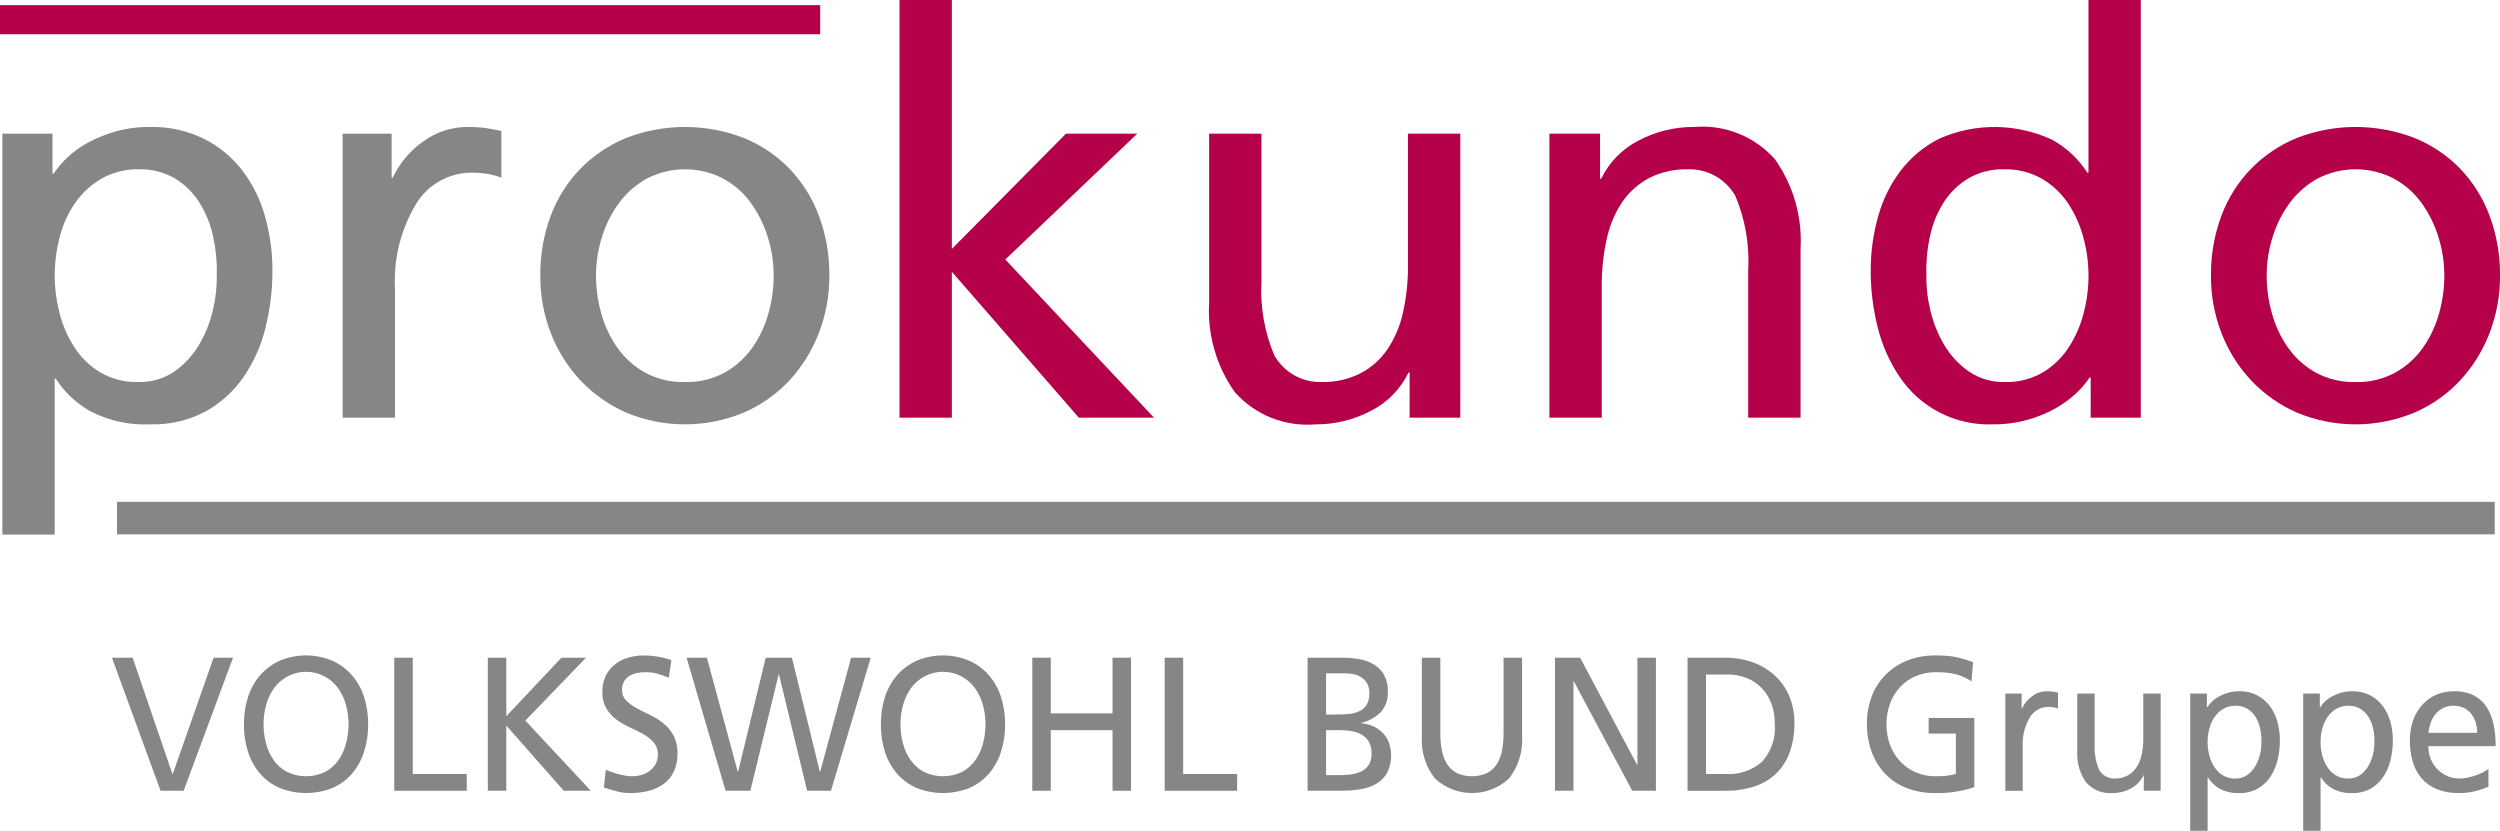
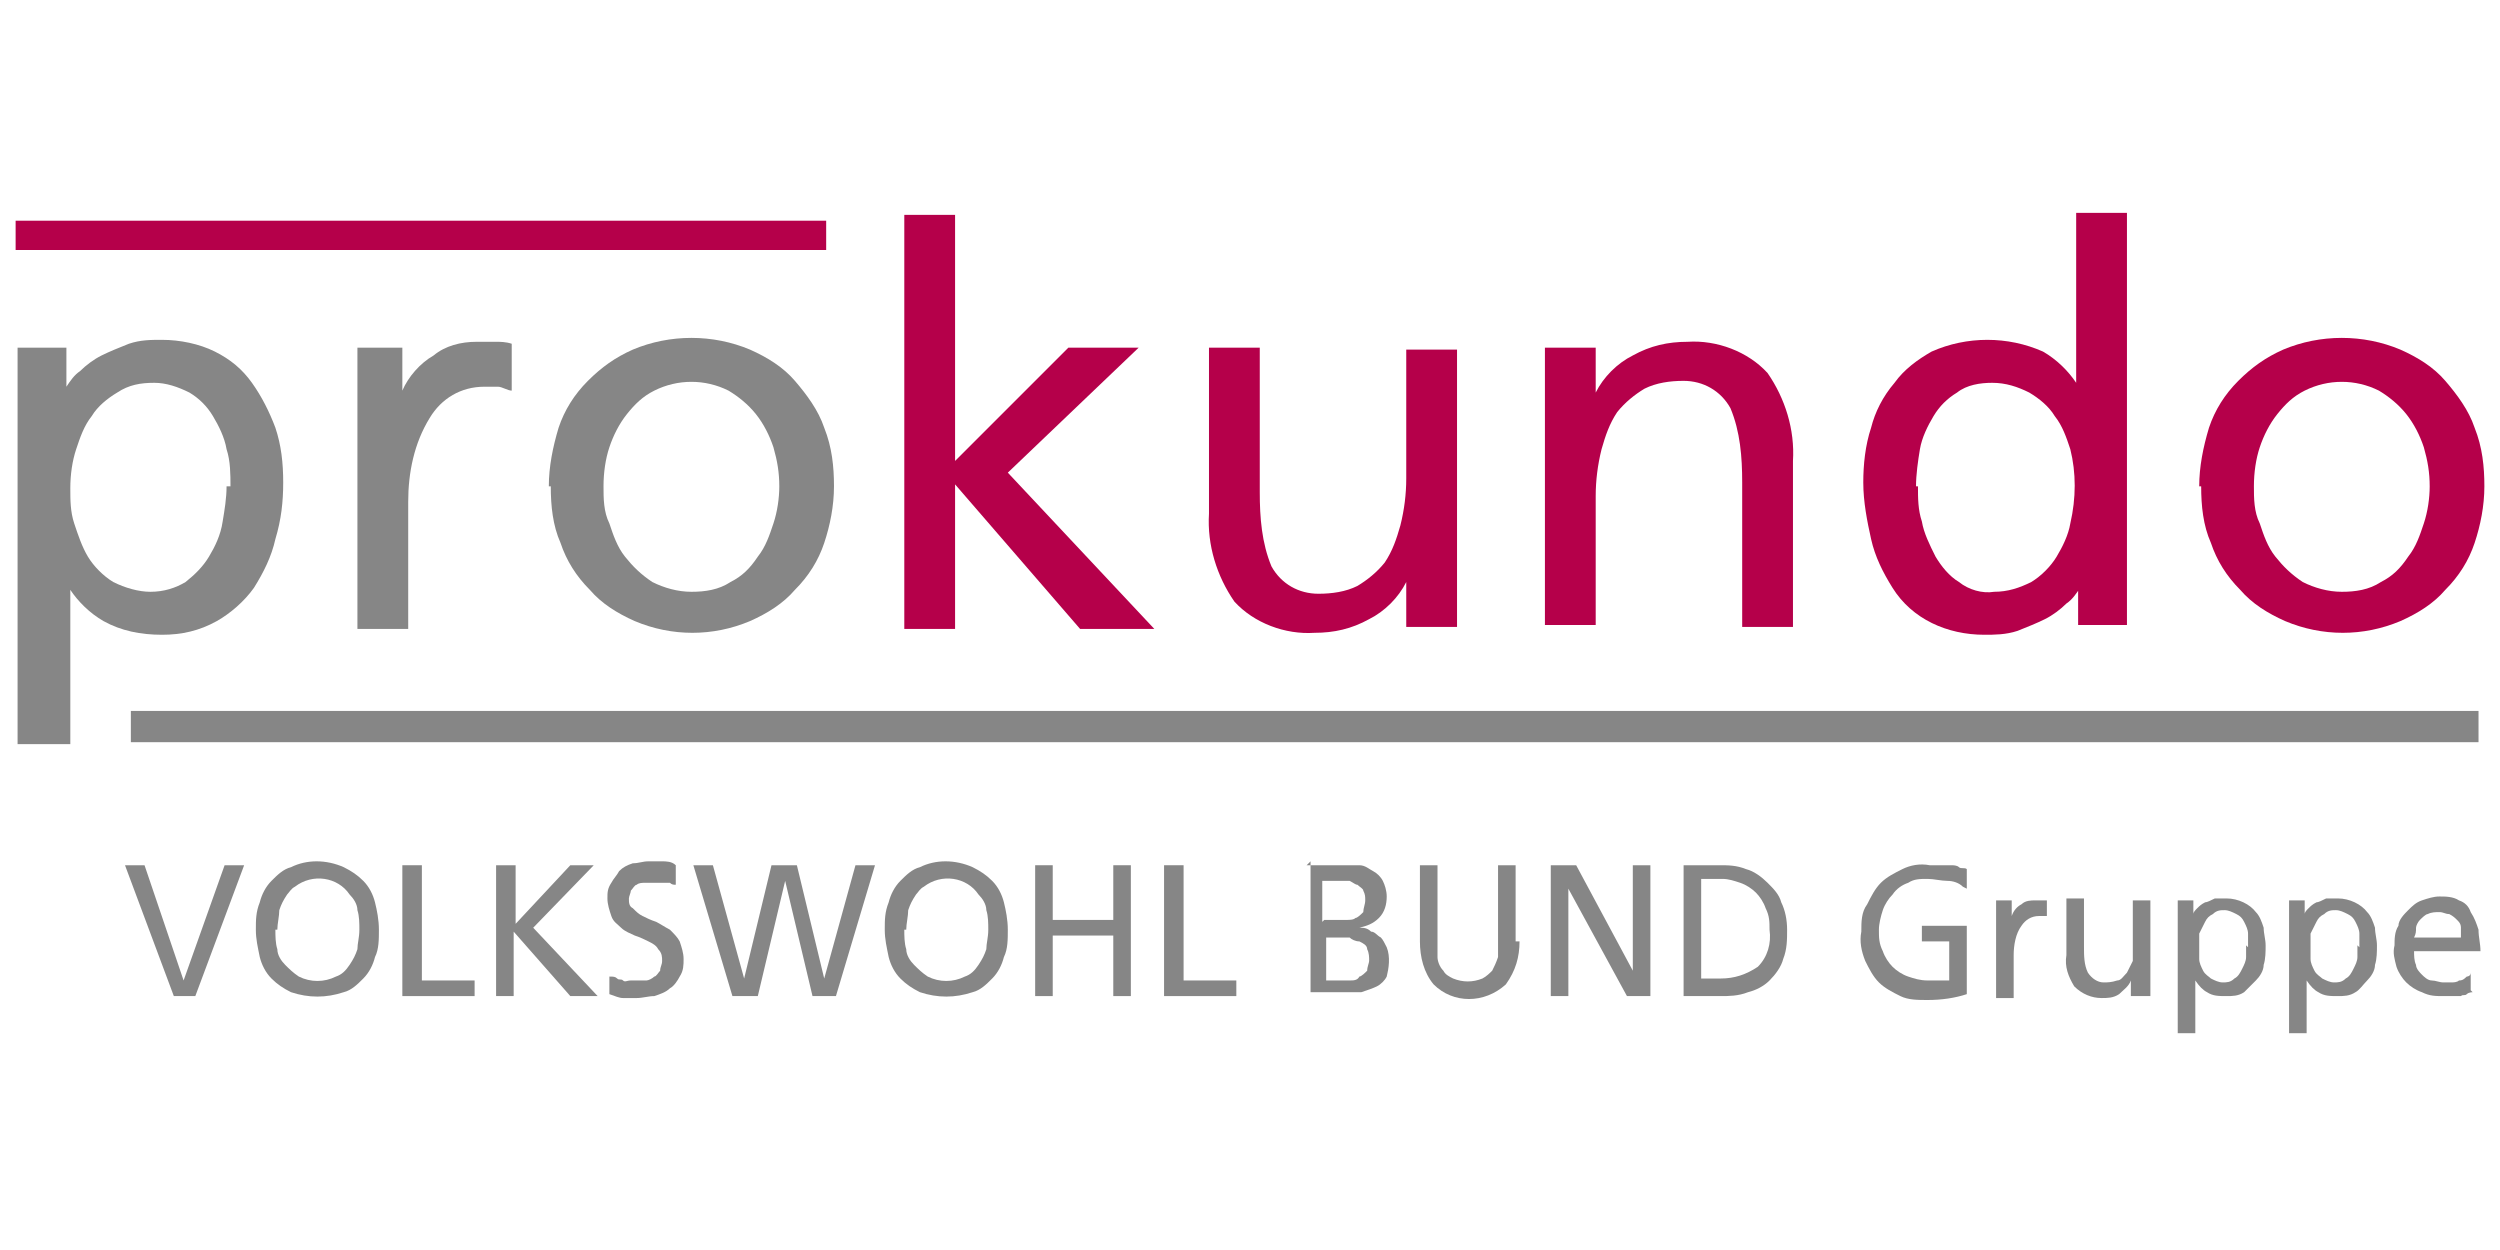
- <svg xmlns="http://www.w3.org/2000/svg" id="Ebene_1" data-name="Ebene 1" viewBox="0 0 144.277 47.946">
+ <svg xmlns="http://www.w3.org/2000/svg" version="1.1" viewBox="0 0 128 64">
  <defs>
-     <style>.cls-1{fill:#868686;}.cls-2{fill:#B5004A;}</style>
+     <style>
+       .cls-1 {
+         fill: #868686;
+       }
+ 
+       .cls-2 {
+         fill: #b5004a;
+       }
+     </style>
  </defs>
-   <path class="cls-1" d="M.136,7.713H3.028v2.314h.064A5.346,5.346,0,0,1,3.88,9.095,5.507,5.507,0,0,1,5.085,8.227a7.956,7.956,0,0,1,1.591-.643,7.087,7.087,0,0,1,1.976-.257,6.781,6.781,0,0,1,3.102.675,6.449,6.449,0,0,1,2.217,1.816A7.79,7.79,0,0,1,15.289,12.47a11.362,11.362,0,0,1,.434,3.149,13.412,13.412,0,0,1-.402,3.295,8.705,8.705,0,0,1-1.253,2.828,6.504,6.504,0,0,1-2.186,1.993,6.392,6.392,0,0,1-3.198.755,6.838,6.838,0,0,1-3.471-.755,5.707,5.707,0,0,1-1.993-1.88h-.064V30.853H.136Zm12.374,8.131a8.926,8.926,0,0,0-.209-2.186,6.127,6.127,0,0,0-.788-1.96A4.304,4.304,0,0,0,10.099,10.3,3.931,3.931,0,0,0,8.01,9.77a4.188,4.188,0,0,0-2.137.53,4.757,4.757,0,0,0-1.527,1.398,6.057,6.057,0,0,0-.9,1.977,8.938,8.938,0,0,0-.289,2.266,8.541,8.541,0,0,0,.273,2.105,6.65,6.65,0,0,0,.852,1.977,4.637,4.637,0,0,0,1.494,1.462,4.126,4.126,0,0,0,2.202.562,3.535,3.535,0,0,0,2.089-.61A4.934,4.934,0,0,0,11.48,19.91a7.053,7.053,0,0,0,.804-2.008A7.868,7.868,0,0,0,12.509,15.844Z" />
-   <path class="cls-1" d="M19.773,7.713h2.828V10.252h.064a5.299,5.299,0,0,1,1.784-2.105A4.272,4.272,0,0,1,26.94,7.328a7.527,7.527,0,0,1,1.093.064q.417.065.9.161v2.7a4.017,4.017,0,0,0-.852-.225,5.597,5.597,0,0,0-.819-.064,3.752,3.752,0,0,0-3.246,1.8,8.585,8.585,0,0,0-1.221,4.885V24.104h-3.021Z" />
-   <path class="cls-1" d="M31.182,15.909a9.658,9.658,0,0,1,.594-3.439A7.797,7.797,0,0,1,33.48,9.754,7.921,7.921,0,0,1,36.115,7.97a9.394,9.394,0,0,1,6.83,0A7.707,7.707,0,0,1,45.58,9.754,7.928,7.928,0,0,1,47.267,12.47a9.669,9.669,0,0,1,.595,3.439,9.043,9.043,0,0,1-.611,3.326,8.53,8.53,0,0,1-1.703,2.732,7.864,7.864,0,0,1-2.636,1.848,8.815,8.815,0,0,1-6.765,0,8.076,8.076,0,0,1-2.635-1.848,8.373,8.373,0,0,1-1.72-2.732A9.033,9.033,0,0,1,31.182,15.909Zm3.214,0a8.087,8.087,0,0,0,.305,2.186,6.332,6.332,0,0,0,.932,1.977,4.864,4.864,0,0,0,1.591,1.43,4.622,4.622,0,0,0,2.314.546,4.552,4.552,0,0,0,2.282-.546,4.853,4.853,0,0,0,1.591-1.43,6.334,6.334,0,0,0,.932-1.977,8.088,8.088,0,0,0,.306-2.186,7.425,7.425,0,0,0-.353-2.266,6.752,6.752,0,0,0-.997-1.977,4.77,4.77,0,0,0-1.607-1.382,4.8,4.8,0,0,0-4.323,0,4.979,4.979,0,0,0-1.607,1.382,6.503,6.503,0,0,0-1.012,1.977A7.398,7.398,0,0,0,34.395,15.909Z" />
-   <path class="cls-2" d="M51.911,0h3.021V14.366l6.588-6.653h4.114l-7.617,7.264,8.581,9.127H62.26l-7.328-8.42v8.42h-3.021Z" />
-   <path class="cls-2" d="M84.275,24.104H81.35V21.501h-.065a4.804,4.804,0,0,1-2.153,2.201,6.728,6.728,0,0,1-3.214.788,5.586,5.586,0,0,1-4.66-1.864,8.125,8.125,0,0,1-1.478-5.174V7.713h3.021v8.485a9.652,9.652,0,0,0,.739,4.307,3.036,3.036,0,0,0,2.732,1.542,4.736,4.736,0,0,0,2.234-.498,4.299,4.299,0,0,0,1.559-1.382,6.164,6.164,0,0,0,.9-2.121,12.086,12.086,0,0,0,.29-2.748V7.713h3.021Z" />
-   <path class="cls-2" d="M89.417,7.713h2.924v2.603h.065a4.812,4.812,0,0,1,2.152-2.202,6.745,6.745,0,0,1,3.215-.787,5.59,5.59,0,0,1,4.66,1.864,8.134,8.134,0,0,1,1.478,5.174V24.104H100.89V15.619a9.671,9.671,0,0,0-.738-4.307A3.043,3.043,0,0,0,97.419,9.77a4.742,4.742,0,0,0-2.234.498A4.319,4.319,0,0,0,93.626,11.65a6.161,6.161,0,0,0-.899,2.137,12.169,12.169,0,0,0-.289,2.731v7.585H89.417Z" />
-   <path class="cls-2" d="M120.655,21.79h-.064a5.073,5.073,0,0,1-.804.932,6.121,6.121,0,0,1-1.205.868,7.462,7.462,0,0,1-1.591.643,7.248,7.248,0,0,1-1.993.257,6.183,6.183,0,0,1-5.383-2.764,8.866,8.866,0,0,1-1.254-2.844,13.282,13.282,0,0,1-.401-3.262,11.362,11.362,0,0,1,.434-3.149,7.798,7.798,0,0,1,1.317-2.651,6.492,6.492,0,0,1,2.202-1.816,7.878,7.878,0,0,1,6.557.08,5.724,5.724,0,0,1,1.992,1.88h.065V0h3.02V24.104h-2.893Zm-9.48-5.946a7.828,7.828,0,0,0,.225,2.057,7.053,7.053,0,0,0,.804,2.008,4.94,4.94,0,0,0,1.414,1.527,3.533,3.533,0,0,0,2.089.61,4.129,4.129,0,0,0,2.202-.562,4.642,4.642,0,0,0,1.494-1.462,6.661,6.661,0,0,0,.852-1.977,8.398,8.398,0,0,0-.032-4.371,6.572,6.572,0,0,0-.899-1.977A4.616,4.616,0,0,0,117.811,10.3a4.19,4.19,0,0,0-2.138-.53,3.931,3.931,0,0,0-2.089.53,4.364,4.364,0,0,0-1.414,1.382,5.933,5.933,0,0,0-.787,1.944A9.037,9.037,0,0,0,111.174,15.844Z" />
-   <path class="cls-2" d="M127.597,15.909a9.636,9.636,0,0,1,.595-3.439,7.783,7.783,0,0,1,1.703-2.716A7.912,7.912,0,0,1,132.531,7.97a9.393,9.393,0,0,1,6.829,0,7.71,7.71,0,0,1,2.636,1.784,7.934,7.934,0,0,1,1.687,2.716,9.658,9.658,0,0,1,.595,3.439,9.033,9.033,0,0,1-.61,3.326,8.539,8.539,0,0,1-1.703,2.732,7.862,7.862,0,0,1-2.636,1.848,8.814,8.814,0,0,1-6.765,0,8.073,8.073,0,0,1-2.636-1.848,8.382,8.382,0,0,1-1.72-2.732A9.033,9.033,0,0,1,127.597,15.909Zm3.214,0a8.068,8.068,0,0,0,.306,2.186,6.322,6.322,0,0,0,.932,1.977,4.863,4.863,0,0,0,1.591,1.43,4.622,4.622,0,0,0,2.314.546,4.552,4.552,0,0,0,2.281-.546,4.864,4.864,0,0,0,1.591-1.43,6.344,6.344,0,0,0,.933-1.977,8.106,8.106,0,0,0,.305-2.186,7.428,7.428,0,0,0-.353-2.266,6.717,6.717,0,0,0-.996-1.977,4.773,4.773,0,0,0-1.607-1.382,4.801,4.801,0,0,0-4.323,0,4.978,4.978,0,0,0-1.607,1.382,6.501,6.501,0,0,0-1.013,1.977A7.395,7.395,0,0,0,130.811,15.909Z" />
-   <rect class="cls-1" x="6.752" y="28.962" width="137.222" height="1.876" />
-   <rect class="cls-2" y="0.297" width="47.334" height="1.679" />
-   <path class="cls-1" d="M10.6,45.635H9.266L6.46,37.957H7.655l2.294,6.71H9.97l2.358-6.71h1.12Z" />
-   <path class="cls-1" d="M14.078,41.796a5.015,5.015,0,0,1,.24-1.584,3.563,3.563,0,0,1,.704-1.254,3.313,3.313,0,0,1,1.125-.831,3.931,3.931,0,0,1,3.025,0,3.302,3.302,0,0,1,1.131.831,3.565,3.565,0,0,1,.704,1.254,5.015,5.015,0,0,1,.24,1.584,5.091,5.091,0,0,1-.24,1.606,3.635,3.635,0,0,1-.699,1.254,3.137,3.137,0,0,1-1.126.819,4.117,4.117,0,0,1-3.04,0,3.132,3.132,0,0,1-1.126-.819,3.632,3.632,0,0,1-.699-1.254A5.091,5.091,0,0,1,14.078,41.796Zm1.131,0a4.299,4.299,0,0,0,.144,1.111,2.993,2.993,0,0,0,.443.962,2.215,2.215,0,0,0,.763.677,2.537,2.537,0,0,0,2.208,0,2.217,2.217,0,0,0,.763-.677,2.992,2.992,0,0,0,.442-.962,4.277,4.277,0,0,0,.144-1.111,4.103,4.103,0,0,0-.154-1.127,3.04,3.04,0,0,0-.459-.963,2.276,2.276,0,0,0-3.681,0,3.027,3.027,0,0,0-.459.963A4.099,4.099,0,0,0,15.209,41.796Z" />
-   <path class="cls-1" d="M22.753,37.957H23.82v6.71h3.116v.968H22.753Z" />
-   <path class="cls-1" d="M28.152,37.957h1.067v3.377l3.18-3.377h1.419l-3.5,3.63,3.777,4.048H32.537l-3.318-3.762v3.762H28.152Z" />
-   <path class="cls-1" d="M38.598,39.112q-.203-.077-.368-.138c-.11-.04-.219-.075-.325-.104a1.986,1.986,0,0,0-.331-.06q-.171-.016-.373-.016a2.127,2.127,0,0,0-.453.049,1.379,1.379,0,0,0-.422.165.89.89,0,0,0-.309.314.954.954,0,0,0-.118.496.832.832,0,0,0,.235.61,2.611,2.611,0,0,0,.592.435q.357.198.773.391a3.716,3.716,0,0,1,.773.479,2.383,2.383,0,0,1,.592.703,2.111,2.111,0,0,1,.235,1.046,2.363,2.363,0,0,1-.213,1.05,1.913,1.913,0,0,1-.587.71,2.471,2.471,0,0,1-.87.401,4.255,4.255,0,0,1-1.051.126,3.03,3.03,0,0,1-.774-.099q-.379-.1-.752-.22l.106-1.023c.093.037.199.077.32.121s.249.085.384.121.275.068.421.094a2.451,2.451,0,0,0,.421.038,1.836,1.836,0,0,0,.485-.071,1.548,1.548,0,0,0,.475-.22,1.267,1.267,0,0,0,.357-.386,1.091,1.091,0,0,0,.144-.577,1.026,1.026,0,0,0-.235-.698,2.283,2.283,0,0,0-.592-.474c-.238-.135-.496-.266-.773-.39a4.373,4.373,0,0,1-.773-.446,2.178,2.178,0,0,1-.592-.644,1.849,1.849,0,0,1-.235-.979,2.057,2.057,0,0,1,.186-.897,1.894,1.894,0,0,1,.507-.654,2.228,2.228,0,0,1,.758-.401,3.109,3.109,0,0,1,.939-.138,5.059,5.059,0,0,1,.79.066,4.17,4.17,0,0,1,.8.209Z" />
-   <path class="cls-1" d="M39.622,37.957h1.173l1.782,6.579h.021l1.59-6.579h1.515l1.611,6.579h.021l1.782-6.579H50.249l-2.294,7.678H46.579l-1.622-6.71h-.021l-1.632,6.71h-1.43Z" />
-   <path class="cls-1" d="M50.836,41.796a5.015,5.015,0,0,1,.24-1.584,3.563,3.563,0,0,1,.704-1.254,3.313,3.313,0,0,1,1.125-.831,3.931,3.931,0,0,1,3.025,0,3.302,3.302,0,0,1,1.131.831,3.565,3.565,0,0,1,.704,1.254,5.015,5.015,0,0,1,.24,1.584,5.091,5.091,0,0,1-.24,1.606,3.635,3.635,0,0,1-.699,1.254,3.137,3.137,0,0,1-1.126.819,4.117,4.117,0,0,1-3.04,0,3.132,3.132,0,0,1-1.126-.819,3.632,3.632,0,0,1-.699-1.254A5.091,5.091,0,0,1,50.836,41.796Zm1.131,0a4.299,4.299,0,0,0,.144,1.111,2.993,2.993,0,0,0,.443.962,2.215,2.215,0,0,0,.763.677,2.537,2.537,0,0,0,2.208,0,2.217,2.217,0,0,0,.763-.677,2.992,2.992,0,0,0,.442-.962,4.277,4.277,0,0,0,.144-1.111,4.103,4.103,0,0,0-.154-1.127,3.04,3.04,0,0,0-.459-.963,2.276,2.276,0,0,0-3.681,0,3.027,3.027,0,0,0-.459.963A4.099,4.099,0,0,0,51.967,41.796Z" />
-   <path class="cls-1" d="M59.575,37.957h1.067v3.212h3.564V37.957h1.067v7.678H64.206V42.137h-3.564v3.498H59.575Z" />
-   <path class="cls-1" d="M67.215,37.957h1.067v6.71h3.116v.968H67.215Z" />
-   <path class="cls-1" d="M75.462,37.957H77.479a5.073,5.073,0,0,1,1.062.104,2.341,2.341,0,0,1,.827.336,1.609,1.609,0,0,1,.533.599,1.923,1.923,0,0,1,.192.896,1.663,1.663,0,0,1-.416,1.216,2.388,2.388,0,0,1-1.12.61v.022a2.12,2.12,0,0,1,.699.176,1.772,1.772,0,0,1,.544.38,1.684,1.684,0,0,1,.357.56,2.262,2.262,0,0,1-.102,1.743,1.709,1.709,0,0,1-.619.627,2.618,2.618,0,0,1-.907.319,6.464,6.464,0,0,1-1.083.088H75.462Zm1.067,3.279h.587c.256,0,.499-.012.731-.033a1.793,1.793,0,0,0,.608-.159,1.009,1.009,0,0,0,.416-.369,1.236,1.236,0,0,0,.155-.671,1.101,1.101,0,0,0-.128-.561,1.032,1.032,0,0,0-.331-.352,1.283,1.283,0,0,0-.443-.182,2.369,2.369,0,0,0-.475-.049h-1.12Zm0,3.498h.8a4.652,4.652,0,0,0,.693-.05,1.733,1.733,0,0,0,.582-.188,1.062,1.062,0,0,0,.4-.379,1.183,1.183,0,0,0,.149-.627,1.312,1.312,0,0,0-.171-.71,1.144,1.144,0,0,0-.448-.412,1.851,1.851,0,0,0-.624-.188,5.476,5.476,0,0,0-.688-.044h-.693Z" />
-   <path class="cls-1" d="M87.84,42.456a3.598,3.598,0,0,1-.752,2.47,3.142,3.142,0,0,1-4.279,0,3.598,3.598,0,0,1-.752-2.47V37.957h1.067v4.357a5.156,5.156,0,0,0,.091,1.006,2.237,2.237,0,0,0,.304.787,1.458,1.458,0,0,0,.566.511,2.147,2.147,0,0,0,1.728,0,1.46,1.46,0,0,0,.565-.511,2.247,2.247,0,0,0,.304-.787,5.197,5.197,0,0,0,.09-1.006V37.957H87.84Z" />
-   <path class="cls-1" d="M89.739,37.957H91.19l3.286,6.182h.021V37.957H95.564v7.678H94.199l-3.372-6.314h-.021v6.314H89.739Z" />
-   <path class="cls-1" d="M97.389,37.957h2.198a4.557,4.557,0,0,1,1.552.259,3.766,3.766,0,0,1,1.26.743,3.446,3.446,0,0,1,.848,1.183,3.891,3.891,0,0,1,.31,1.59,4.786,4.786,0,0,1-.277,1.699,3.259,3.259,0,0,1-.789,1.221,3.305,3.305,0,0,1-1.249.737,5.168,5.168,0,0,1-1.653.247H97.389Zm1.066,6.71h1.121a2.937,2.937,0,0,0,2.112-.704,2.902,2.902,0,0,0,.736-2.188,3.249,3.249,0,0,0-.208-1.199,2.598,2.598,0,0,0-.576-.897,2.466,2.466,0,0,0-.864-.561,2.948,2.948,0,0,0-1.072-.192h-1.249Z" />
-   <path class="cls-1" d="M113.778,39.321a3,3,0,0,0-.858-.396,4.458,4.458,0,0,0-1.19-.132,2.953,2.953,0,0,0-1.168.225,2.637,2.637,0,0,0-.907.633,2.822,2.822,0,0,0-.581.958,3.391,3.391,0,0,0-.203,1.188,3.318,3.318,0,0,0,.219,1.232,2.841,2.841,0,0,0,.604.945,2.676,2.676,0,0,0,.895.611,2.797,2.797,0,0,0,1.089.214c.184,0,.338-.004.459-.011a3.034,3.034,0,0,0,.314-.033c.089-.015.165-.029.23-.044s.128-.029.192-.044V42.335h-1.569v-.902h2.636v3.993a6.51,6.51,0,0,1-2.272.341,4.423,4.423,0,0,1-1.611-.28,3.434,3.434,0,0,1-1.237-.803,3.625,3.625,0,0,1-.795-1.265,4.622,4.622,0,0,1-.283-1.656,4.261,4.261,0,0,1,.294-1.616,3.591,3.591,0,0,1,.821-1.244,3.661,3.661,0,0,1,1.248-.797,4.3,4.3,0,0,1,1.574-.281q.406,0,.715.027a4.345,4.345,0,0,1,.555.083c.163.037.318.079.464.126s.297.098.454.149Z" />
-   <path class="cls-1" d="M115.73,40.026h.939v.868h.02a1.805,1.805,0,0,1,.593-.72,1.389,1.389,0,0,1,.827-.281,2.403,2.403,0,0,1,.362.022c.093.015.192.033.299.055v.924a1.32,1.32,0,0,0-.283-.076,1.798,1.798,0,0,0-.272-.022,1.237,1.237,0,0,0-1.078.616,3.008,3.008,0,0,0-.405,1.672v2.552H115.73Z" />
-   <path class="cls-1" d="M124.693,45.635h-.972v-.891h-.02a1.62,1.62,0,0,1-.715.753,2.187,2.187,0,0,1-1.067.27,1.827,1.827,0,0,1-1.547-.638,2.841,2.841,0,0,1-.491-1.77v-3.333h1.003v2.903a3.407,3.407,0,0,0,.245,1.475,1.005,1.005,0,0,0,.907.527,1.542,1.542,0,0,0,.742-.17,1.445,1.445,0,0,0,.517-.474,2.115,2.115,0,0,0,.299-.726,4.234,4.234,0,0,0,.097-.94V40.026h1.003Z" />
-   <path class="cls-1" d="M126.4,40.026h.96v.792h.021a1.859,1.859,0,0,1,.262-.319,1.807,1.807,0,0,1,.4-.297,2.576,2.576,0,0,1,.528-.22,2.277,2.277,0,0,1,.655-.089,2.125,2.125,0,0,1,1.767.853,2.726,2.726,0,0,1,.438.908,4.012,4.012,0,0,1,.143,1.078,4.72,4.72,0,0,1-.133,1.127,3.059,3.059,0,0,1-.416.968,2.197,2.197,0,0,1-.726.683,2.078,2.078,0,0,1-1.062.258,2.221,2.221,0,0,1-1.152-.258,1.927,1.927,0,0,1-.661-.644h-.021v3.08H126.4Zm4.108,2.782a3.191,3.191,0,0,0-.069-.748,2.141,2.141,0,0,0-.262-.671,1.456,1.456,0,0,0-.47-.479,1.272,1.272,0,0,0-.693-.181,1.36,1.36,0,0,0-.71.181,1.623,1.623,0,0,0-.507.479,2.126,2.126,0,0,0-.299.677,3.179,3.179,0,0,0-.096.775,3.002,3.002,0,0,0,.091.721,2.285,2.285,0,0,0,.283.677,1.557,1.557,0,0,0,.496.5,1.332,1.332,0,0,0,.731.192,1.145,1.145,0,0,0,.693-.209,1.664,1.664,0,0,0,.47-.522,2.431,2.431,0,0,0,.267-.688A2.791,2.791,0,0,0,130.508,42.808Z" />
-   <path class="cls-1" d="M132.919,40.026h.96v.792h.021a1.853,1.853,0,0,1,.262-.319,1.809,1.809,0,0,1,.4-.297,2.576,2.576,0,0,1,.528-.22,2.277,2.277,0,0,1,.655-.089,2.125,2.125,0,0,1,1.767.853,2.726,2.726,0,0,1,.438.908,4.012,4.012,0,0,1,.143,1.078,4.72,4.72,0,0,1-.133,1.127,3.059,3.059,0,0,1-.416.968,2.196,2.196,0,0,1-.726.683,2.078,2.078,0,0,1-1.062.258,2.221,2.221,0,0,1-1.152-.258,1.926,1.926,0,0,1-.661-.644h-.021v3.08h-1.003Zm4.108,2.782a3.186,3.186,0,0,0-.069-.748,2.141,2.141,0,0,0-.262-.671,1.458,1.458,0,0,0-.47-.479,1.272,1.272,0,0,0-.693-.181,1.36,1.36,0,0,0-.71.181,1.623,1.623,0,0,0-.507.479,2.124,2.124,0,0,0-.299.677,3.174,3.174,0,0,0-.096.775,3.002,3.002,0,0,0,.091.721,2.288,2.288,0,0,0,.283.677,1.557,1.557,0,0,0,.496.5,1.331,1.331,0,0,0,.73.192,1.145,1.145,0,0,0,.693-.209,1.664,1.664,0,0,0,.47-.522,2.431,2.431,0,0,0,.267-.688A2.782,2.782,0,0,0,137.028,42.808Z" />
-   <path class="cls-1" d="M143.611,45.405c-.1.036-.202.075-.31.115s-.226.079-.357.115a3.633,3.633,0,0,1-.459.094,4.126,4.126,0,0,1-.592.038,3.258,3.258,0,0,1-1.254-.22,2.333,2.333,0,0,1-.875-.616,2.577,2.577,0,0,1-.518-.957,4.273,4.273,0,0,1-.17-1.242,3.436,3.436,0,0,1,.181-1.145,2.677,2.677,0,0,1,.518-.896,2.343,2.343,0,0,1,.806-.589,2.557,2.557,0,0,1,1.046-.209,2.429,2.429,0,0,1,1.142.242,1.969,1.969,0,0,1,.736.666,2.921,2.921,0,0,1,.4,1.006,6.148,6.148,0,0,1,.122,1.254h-3.884a1.923,1.923,0,0,0,.144.76,1.794,1.794,0,0,0,.395.588,1.827,1.827,0,0,0,.576.386,1.719,1.719,0,0,0,.678.137,2.215,2.215,0,0,0,.507-.061,4.319,4.319,0,0,0,.49-.143,2.639,2.639,0,0,0,.406-.182,1.935,1.935,0,0,0,.271-.176Zm-.65-3.113a1.991,1.991,0,0,0-.091-.606,1.533,1.533,0,0,0-.262-.5,1.188,1.188,0,0,0-.427-.336,1.34,1.34,0,0,0-.576-.12,1.3,1.3,0,0,0-.635.143,1.395,1.395,0,0,0-.438.368,1.65,1.65,0,0,0-.267.501,2.787,2.787,0,0,0-.123.55Z" />
+   <g>
+     <g id="Ebene_1">
+       <g>
+         <path class="cls-1" d="M.9,17.8h2.5v2h0c.2-.3.4-.6.7-.8.3-.3.7-.6,1.1-.8.4-.2.9-.4,1.4-.6.6-.2,1.1-.2,1.7-.2.9,0,1.9.2,2.7.6.8.4,1.4.9,1.9,1.6.5.7.9,1.5,1.2,2.3.3.9.4,1.8.4,2.8,0,1-.1,1.9-.4,2.9-.2.9-.6,1.7-1.1,2.5-.5.7-1.2,1.3-1.9,1.7-.9.5-1.8.7-2.8.7-1.1,0-2.1-.2-3-.7-.7-.4-1.3-1-1.7-1.6h0v7.9H.9v-20.3ZM11.8,24.9c0-.6,0-1.3-.2-1.9-.1-.6-.4-1.2-.7-1.7-.3-.5-.7-.9-1.2-1.2-.6-.3-1.2-.5-1.8-.5-.7,0-1.3.1-1.9.5-.5.3-1,.7-1.3,1.2-.4.5-.6,1.1-.8,1.7-.2.6-.3,1.3-.3,2,0,.6,0,1.2.2,1.8.2.6.4,1.2.7,1.7.3.5.8,1,1.3,1.3.6.3,1.3.5,1.9.5.7,0,1.3-.2,1.8-.5.5-.4.9-.8,1.2-1.3.3-.5.6-1.1.7-1.8.1-.6.2-1.2.2-1.8Z" />
+         <path class="cls-1" d="M18.1,17.8h2.5v2.2h0c.3-.7.9-1.4,1.6-1.8.6-.5,1.4-.7,2.2-.7.3,0,.6,0,1,0,.2,0,.5,0,.8.1v2.4c-.2,0-.5-.2-.7-.2-.2,0-.5,0-.7,0-1.2,0-2.2.6-2.8,1.6-.8,1.3-1.1,2.8-1.1,4.3v6.5h-2.6v-14.4Z" />
+         <path class="cls-1" d="M28.1,24.9c0-1,.2-2,.5-3,.3-.9.8-1.7,1.5-2.4.7-.7,1.4-1.2,2.3-1.6,1.9-.8,4.1-.8,6,0,.9.4,1.7.9,2.3,1.6.6.7,1.2,1.5,1.5,2.4.4,1,.5,2,.5,3,0,1-.2,2-.5,2.9-.3.9-.8,1.7-1.5,2.4-.6.7-1.4,1.2-2.3,1.6-1.9.8-4,.8-5.9,0-.9-.4-1.7-.9-2.3-1.6-.7-.7-1.2-1.5-1.5-2.4-.4-.9-.5-1.9-.5-2.9ZM30.9,24.9c0,.6,0,1.3.3,1.9.2.6.4,1.2.8,1.7.4.5.8.9,1.4,1.3.6.3,1.3.5,2,.5.7,0,1.4-.1,2-.5.6-.3,1-.7,1.4-1.3.4-.5.6-1.1.8-1.7.2-.6.3-1.3.3-1.9,0-.7-.1-1.3-.3-2-.2-.6-.5-1.2-.9-1.7-.4-.5-.9-.9-1.4-1.2-1.2-.6-2.6-.6-3.8,0-.6.3-1,.7-1.4,1.2-.4.5-.7,1.1-.9,1.7-.2.6-.3,1.3-.3,2Z" />
+         <path class="cls-2" d="M46.3,11h2.6v12.6l5.8-5.8h3.6l-6.7,6.4,7.5,8h-3.8l-6.4-7.4v7.4h-2.6V11Z" />
+         <path class="cls-2" d="M74.6,32.1h-2.6v-2.3h0c-.4.8-1.1,1.5-1.9,1.9-.9.5-1.8.7-2.8.7-1.5.1-3.1-.5-4.1-1.6-.9-1.3-1.4-2.9-1.3-4.5v-8.5h2.6v7.4c0,1.3.1,2.6.6,3.8.5.9,1.4,1.4,2.4,1.4.7,0,1.4-.1,2-.4.5-.3,1-.7,1.4-1.2.4-.6.6-1.2.8-1.9.2-.8.3-1.6.3-2.4v-6.6h2.6v14.4Z" />
+         <path class="cls-2" d="M79.1,17.8h2.6v2.3h0c.4-.8,1.1-1.5,1.9-1.9.9-.5,1.8-.7,2.8-.7,1.5-.1,3.1.5,4.1,1.6.9,1.3,1.4,2.9,1.3,4.5v8.5h-2.6v-7.4c0-1.3-.1-2.6-.6-3.8-.5-.9-1.4-1.4-2.4-1.4-.7,0-1.4.1-2,.4-.5.3-1,.7-1.4,1.2-.4.6-.6,1.2-.8,1.9-.2.8-.3,1.6-.3,2.4v6.6h-2.6v-14.4Z" />
+         <path class="cls-2" d="M106.5,30.1h0c-.2.3-.4.6-.7.8-.3.3-.7.6-1.1.8-.4.2-.9.4-1.4.6-.6.2-1.2.2-1.7.2-1.9,0-3.7-.8-4.7-2.4-.5-.8-.9-1.6-1.1-2.5-.2-.9-.4-1.9-.4-2.9,0-.9.1-1.9.4-2.8.2-.8.6-1.6,1.2-2.3.5-.7,1.2-1.2,1.9-1.6,1.8-.8,3.9-.8,5.7,0,.7.4,1.3,1,1.7,1.6h0v-8.7h2.6v21.1h-2.5v-2ZM98.2,24.9c0,.6,0,1.2.2,1.8.1.6.4,1.2.7,1.8.3.5.7,1,1.2,1.3.5.4,1.2.6,1.8.5.7,0,1.3-.2,1.9-.5.5-.3,1-.8,1.3-1.3.3-.5.6-1.1.7-1.7.3-1.3.3-2.6,0-3.8-.2-.6-.4-1.2-.8-1.7-.3-.5-.8-.9-1.3-1.2-.6-.3-1.2-.5-1.9-.5-.6,0-1.3.1-1.8.5-.5.3-.9.7-1.2,1.2-.3.5-.6,1.1-.7,1.7-.1.6-.2,1.3-.2,1.9h0Z" />
+         <path class="cls-2" d="M112.6,24.9c0-1,.2-2,.5-3,.3-.9.8-1.7,1.5-2.4.7-.7,1.4-1.2,2.3-1.6,1.9-.8,4.1-.8,6,0,.9.4,1.7.9,2.3,1.6.6.7,1.2,1.5,1.5,2.4.4,1,.5,2,.5,3,0,1-.2,2-.5,2.9-.3.9-.8,1.7-1.5,2.4-.6.7-1.4,1.2-2.3,1.6-1.9.8-4,.8-5.9,0-.9-.4-1.7-.9-2.3-1.6-.7-.7-1.2-1.5-1.5-2.4-.4-.9-.5-1.9-.5-2.9ZM115.4,24.9c0,.6,0,1.3.3,1.9.2.6.4,1.2.8,1.7.4.5.8.9,1.4,1.3.6.3,1.3.5,2,.5.7,0,1.4-.1,2-.5.6-.3,1-.7,1.4-1.3.4-.5.6-1.1.8-1.7.2-.6.3-1.3.3-1.9,0-.7-.1-1.3-.3-2-.2-.6-.5-1.2-.9-1.7-.4-.5-.9-.9-1.4-1.2-1.2-.6-2.6-.6-3.8,0-.6.3-1,.7-1.4,1.2-.4.5-.7,1.1-.9,1.7-.2.6-.3,1.3-.3,2Z" />
+         <rect class="cls-1" x="6.7" y="36.4" width="120.2" height="1.6" />
+         <rect class="cls-2" x=".8" y="11.3" width="41.5" height="1.5" />
+         <path class="cls-1" d="M10.1,51h-1.2l-2.5-6.7h1l2,5.9h0l2.1-5.9h1l-2.5,6.7Z" />
+         <path class="cls-1" d="M13.1,47.6c0-.5,0-.9.2-1.4.1-.4.3-.8.6-1.1.3-.3.6-.6,1-.7.8-.4,1.8-.4,2.7,0,.4.2.7.4,1,.7.3.3.5.7.6,1.1.1.4.2.9.2,1.4,0,.5,0,1-.2,1.4-.1.4-.3.8-.6,1.1-.3.3-.6.6-1,.7-.9.3-1.8.3-2.7,0-.4-.2-.7-.4-1-.7-.3-.3-.5-.7-.6-1.1-.1-.5-.2-.9-.2-1.4ZM14.1,47.6c0,.3,0,.7.1,1,0,.3.2.6.4.8.2.2.4.4.7.6.6.3,1.3.3,1.9,0,.3-.1.5-.3.7-.6.2-.3.3-.5.4-.8,0-.3.1-.6.1-1,0-.3,0-.7-.1-1,0-.3-.2-.6-.4-.8-.6-.9-1.9-1.1-2.8-.4-.2.1-.3.3-.4.4-.2.3-.3.5-.4.8,0,.3-.1.7-.1,1Z" />
+         <path class="cls-1" d="M20.7,44.3h.9v5.9h2.7v.8h-3.7v-6.7Z" />
+         <path class="cls-1" d="M25.5,44.3h.9v3l2.8-3h1.2l-3.1,3.2,3.3,3.5h-1.4l-2.9-3.3v3.3h-.9v-6.7Z" />
+         <path class="cls-1" d="M34.6,45.3c-.1,0-.2,0-.3-.1,0,0-.2,0-.3,0,0,0-.2,0-.3,0,0,0-.2,0-.3,0-.1,0-.3,0-.4,0-.1,0-.3,0-.4.1-.1,0-.2.2-.3.3,0,.1-.1.3-.1.4,0,.2,0,.4.2.5.2.2.3.3.5.4.2.1.4.2.7.3.2.1.5.3.7.4.2.2.4.4.5.6.1.3.2.6.2.9,0,.3,0,.6-.2.9-.1.2-.3.5-.5.6-.2.2-.5.3-.8.4-.3,0-.6.1-.9.1-.2,0-.5,0-.7,0-.2,0-.4-.1-.7-.2v-.9c.2,0,.3,0,.4.1s.2,0,.3.1.2,0,.4,0c.1,0,.2,0,.4,0,.1,0,.3,0,.4,0,.1,0,.3-.1.4-.2.1,0,.2-.2.3-.3,0-.2.1-.3.1-.5,0-.2,0-.4-.2-.6-.1-.2-.3-.3-.5-.4-.2-.1-.4-.2-.7-.3-.2-.1-.5-.2-.7-.4-.2-.2-.4-.3-.5-.6-.1-.3-.2-.6-.2-.9,0-.3,0-.5.2-.8.1-.2.3-.4.4-.6.2-.2.4-.3.7-.4.3,0,.5-.1.8-.1.2,0,.5,0,.7,0,.2,0,.5,0,.7.2v.9Z" />
+         <path class="cls-1" d="M35.5,44.3h1l1.6,5.8h0l1.4-5.8h1.3l1.4,5.8h0l1.6-5.8h1l-2,6.7h-1.2l-1.4-5.9h0l-1.4,5.9h-1.3l-2-6.7Z" />
+         <path class="cls-1" d="M45.3,47.6c0-.5,0-.9.2-1.4.1-.4.3-.8.6-1.1.3-.3.6-.6,1-.7.8-.4,1.8-.4,2.7,0,.4.2.7.4,1,.7.3.3.5.7.6,1.1.1.4.2.9.2,1.4,0,.5,0,1-.2,1.4-.1.4-.3.8-.6,1.1-.3.3-.6.6-1,.7-.9.3-1.8.3-2.7,0-.4-.2-.7-.4-1-.7-.3-.3-.5-.7-.6-1.1-.1-.5-.2-.9-.2-1.4ZM46.3,47.6c0,.3,0,.7.1,1,0,.3.2.6.4.8.2.2.4.4.7.6.6.3,1.3.3,1.9,0,.3-.1.5-.3.7-.6.2-.3.3-.5.4-.8,0-.3.1-.6.1-1,0-.3,0-.7-.1-1,0-.3-.2-.6-.4-.8-.6-.9-1.9-1.1-2.8-.4-.2.1-.3.3-.4.4-.2.3-.3.5-.4.8,0,.3-.1.7-.1,1Z" />
+         <path class="cls-1" d="M53,44.3h.9v2.8h3.1v-2.8h.9v6.7h-.9v-3.1h-3.1v3.1h-.9v-6.7Z" />
+         <path class="cls-1" d="M59.7,44.3h.9v5.9h2.7v.8h-3.7v-6.7Z" />
+         <path class="cls-1" d="M66.9,44.3h1.8c.3,0,.6,0,.9,0,.3,0,.5.2.7.3.2.1.4.3.5.5.1.2.2.5.2.8,0,.4-.1.8-.4,1.1-.3.3-.6.4-1,.5h0c.2,0,.4,0,.6.2.2,0,.3.2.5.3.1.1.2.3.3.5.2.5.1,1.1,0,1.5-.1.2-.3.4-.5.5-.2.1-.5.2-.8.3-.3,0-.6,0-.9,0h-1.7v-6.7ZM67.8,47.1h.5c.2,0,.4,0,.6,0,.2,0,.4,0,.5-.1.1,0,.3-.2.4-.3,0-.2.1-.4.1-.6,0-.2,0-.3-.1-.5,0-.1-.2-.2-.3-.3-.1,0-.2-.1-.4-.2-.1,0-.3,0-.4,0h-1v2.1ZM67.8,50.2h.7c.2,0,.4,0,.6,0,.2,0,.4,0,.5-.2.1,0,.3-.2.4-.3,0-.2.1-.4.1-.5,0-.2,0-.4-.1-.6,0-.2-.2-.3-.4-.4-.2,0-.4-.1-.5-.2-.2,0-.4,0-.6,0h-.6v2.3Z" />
+         <path class="cls-1" d="M77.8,48.2c0,.8-.2,1.5-.7,2.2-1.1,1-2.7,1-3.7,0-.5-.6-.7-1.4-.7-2.2v-3.9h.9v3.8c0,.3,0,.6,0,.9,0,.2.1.5.3.7.1.2.3.3.5.4.5.2,1,.2,1.5,0,.2-.1.4-.3.5-.4.1-.2.2-.4.3-.7,0-.3,0-.6,0-.9v-3.8h.9v3.9Z" />
+         <path class="cls-1" d="M79.4,44.3h1.3l2.9,5.4h0v-5.4h.9v6.7h-1.2l-3-5.5h0v5.5h-.9v-6.7Z" />
+         <path class="cls-1" d="M86.1,44.3h1.9c.5,0,.9,0,1.4.2.4.1.8.4,1.1.7.3.3.6.6.7,1,.2.4.3.9.3,1.4,0,.5,0,1-.2,1.5-.1.4-.4.8-.7,1.1-.3.3-.7.5-1.1.6-.5.2-1,.2-1.4.2h-1.9v-6.7ZM87.1,50.1h1c.7,0,1.3-.2,1.9-.6.5-.5.7-1.2.6-1.9,0-.4,0-.7-.2-1.1-.1-.3-.3-.6-.5-.8-.2-.2-.5-.4-.8-.5-.3-.1-.6-.2-.9-.2h-1.1v5Z" />
+         <path class="cls-1" d="M100.5,45.4c-.2-.2-.5-.3-.8-.3-.3,0-.7-.1-1-.1-.4,0-.7,0-1,.2-.3.1-.6.3-.8.6-.2.2-.4.5-.5.8-.1.3-.2.7-.2,1,0,.4,0,.7.2,1.1.1.3.3.6.5.8.2.2.5.4.8.5.3.1.6.2,1,.2.2,0,.3,0,.4,0,0,0,.2,0,.3,0,0,0,.1,0,.2,0s.1,0,.2,0v-2h-1.4v-.8h2.3v3.5c-.6.2-1.3.3-2,.3-.5,0-1,0-1.4-.2-.4-.2-.8-.4-1.1-.7-.3-.3-.5-.7-.7-1.1-.2-.5-.3-1-.2-1.5,0-.5,0-1,.3-1.4.2-.4.4-.8.7-1.1.3-.3.7-.5,1.1-.7.4-.2.9-.3,1.4-.2.2,0,.4,0,.6,0,.2,0,.3,0,.5,0,.1,0,.3,0,.4.1s.3,0,.4.1v1Z" />
+         <path class="cls-1" d="M102.2,46.1h.8v.8h0c.1-.3.3-.5.5-.6.2-.2.5-.2.7-.2.1,0,.2,0,.3,0,0,0,.2,0,.3,0v.8c0,0-.2,0-.2,0,0,0-.2,0-.2,0-.4,0-.7.2-.9.5-.3.4-.4,1-.4,1.5v2.2h-.9v-4.9Z" />
+         <path class="cls-1" d="M110,51h-.9v-.8h0c-.1.3-.4.5-.6.7-.3.2-.6.2-.9.2-.5,0-1-.2-1.4-.6-.3-.5-.5-1-.4-1.6v-2.9h.9v2.5c0,.4,0,.9.2,1.3.2.3.5.5.8.5.2,0,.4,0,.7-.1.2,0,.3-.2.5-.4.1-.2.2-.4.3-.6,0-.3,0-.5,0-.8v-2.3h.9v4.9Z" />
+         <path class="cls-1" d="M111.5,46.1h.8v.7h0c0-.1.1-.2.2-.3.1-.1.2-.2.4-.3.1,0,.3-.1.5-.2.2,0,.4,0,.6,0,.6,0,1.2.3,1.5.7.2.2.3.5.4.8,0,.3.1.6.1.9,0,.3,0,.7-.1,1,0,.3-.2.6-.4.8-.2.2-.4.4-.6.6-.3.2-.6.2-.9.2-.4,0-.7,0-1-.2-.2-.1-.4-.3-.6-.6h0v2.7h-.9v-6.9ZM115.1,48.5c0-.2,0-.4,0-.7,0-.2-.1-.4-.2-.6-.1-.2-.2-.3-.4-.4-.2-.1-.4-.2-.6-.2-.2,0-.4,0-.6.2-.2.1-.3.2-.4.4-.1.2-.2.4-.3.6,0,.2,0,.5,0,.7,0,.2,0,.4,0,.6,0,.2.1.4.2.6.1.2.3.3.4.4.2.1.4.2.6.2.2,0,.4,0,.6-.2.2-.1.3-.3.4-.5.1-.2.2-.4.2-.6,0-.2,0-.4,0-.6h0Z" />
+         <path class="cls-1" d="M117.2,46.1h.8v.7h0c0-.1.1-.2.2-.3.1-.1.2-.2.4-.3.1,0,.3-.1.5-.2.2,0,.4,0,.6,0,.6,0,1.2.3,1.5.7.2.2.3.5.4.8,0,.3.1.6.1.9,0,.3,0,.7-.1,1,0,.3-.2.6-.4.8-.2.2-.4.5-.6.6-.3.2-.6.2-.9.2-.4,0-.7,0-1-.2-.2-.1-.4-.3-.6-.6h0v2.7h-.9v-6.9ZM120.8,48.5c0-.2,0-.4,0-.7,0-.2-.1-.4-.2-.6-.1-.2-.2-.3-.4-.4-.2-.1-.4-.2-.6-.2-.2,0-.4,0-.6.2-.2.1-.3.2-.4.4-.1.2-.2.4-.3.6,0,.2,0,.5,0,.7,0,.2,0,.4,0,.6,0,.2.1.4.2.6.1.2.3.3.4.4.2.1.4.2.6.2.2,0,.4,0,.6-.2.2-.1.3-.3.4-.5.1-.2.2-.4.2-.6,0-.2,0-.4,0-.6Z" />
+         <path class="cls-1" d="M126.6,50.8c0,0-.2,0-.3.1s-.2,0-.3.1c-.1,0-.3,0-.4,0-.2,0-.3,0-.5,0-.4,0-.7,0-1.1-.2-.3-.1-.6-.3-.8-.5-.2-.2-.4-.5-.5-.8-.1-.4-.2-.7-.1-1.1,0-.3,0-.7.2-1,0-.3.3-.6.5-.8.2-.2.4-.4.7-.5.3-.1.6-.2.9-.2.3,0,.7,0,1,.2.3.1.5.3.6.6.2.3.3.6.4.9,0,.4.1.7.1,1.1h-3.4c0,.2,0,.5.1.7,0,.2.2.4.3.5.1.1.3.3.5.3.2,0,.4.1.6.1.1,0,.3,0,.4,0,.1,0,.3,0,.4-.1.1,0,.2,0,.4-.2,0,0,.2,0,.2-.2v.9ZM126,48c0-.2,0-.4,0-.5,0-.2-.1-.3-.2-.4-.1-.1-.2-.2-.4-.3-.2,0-.3-.1-.5-.1-.2,0-.4,0-.6.1-.1,0-.3.2-.4.3-.1.1-.2.3-.2.4,0,.2,0,.3-.1.5h2.5Z" />
+       </g>
+     </g>
+   </g>
</svg>
